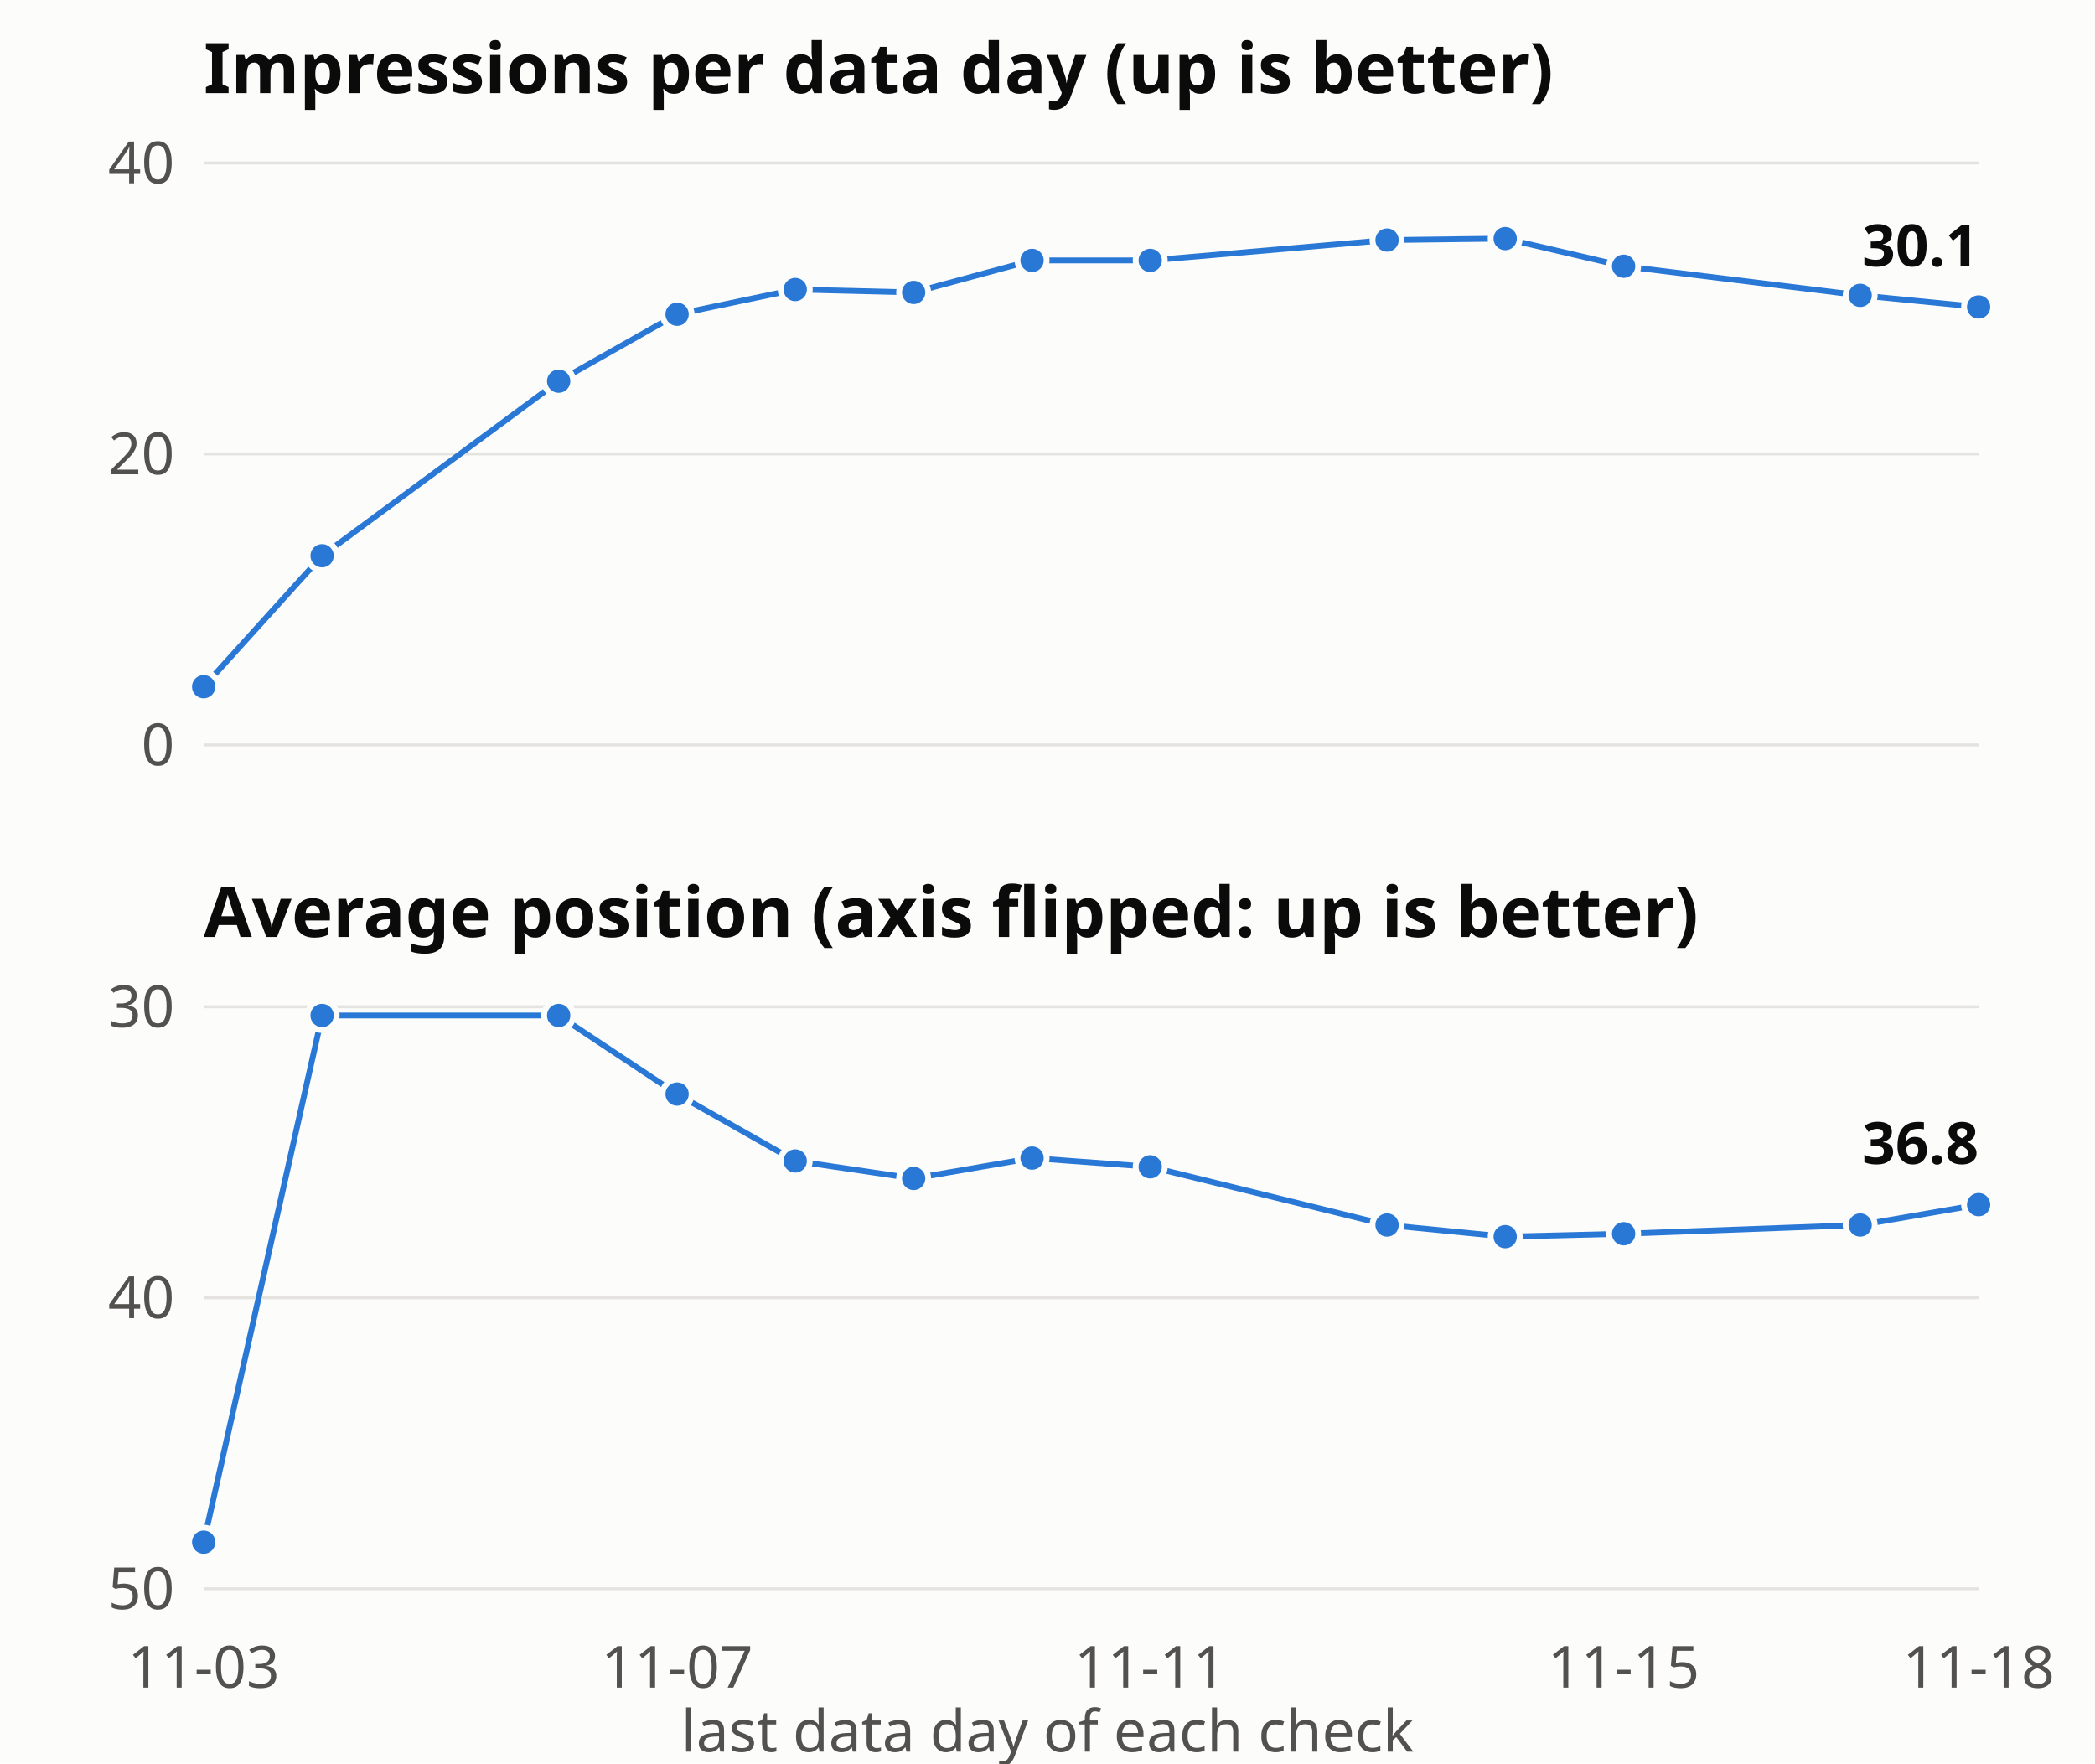
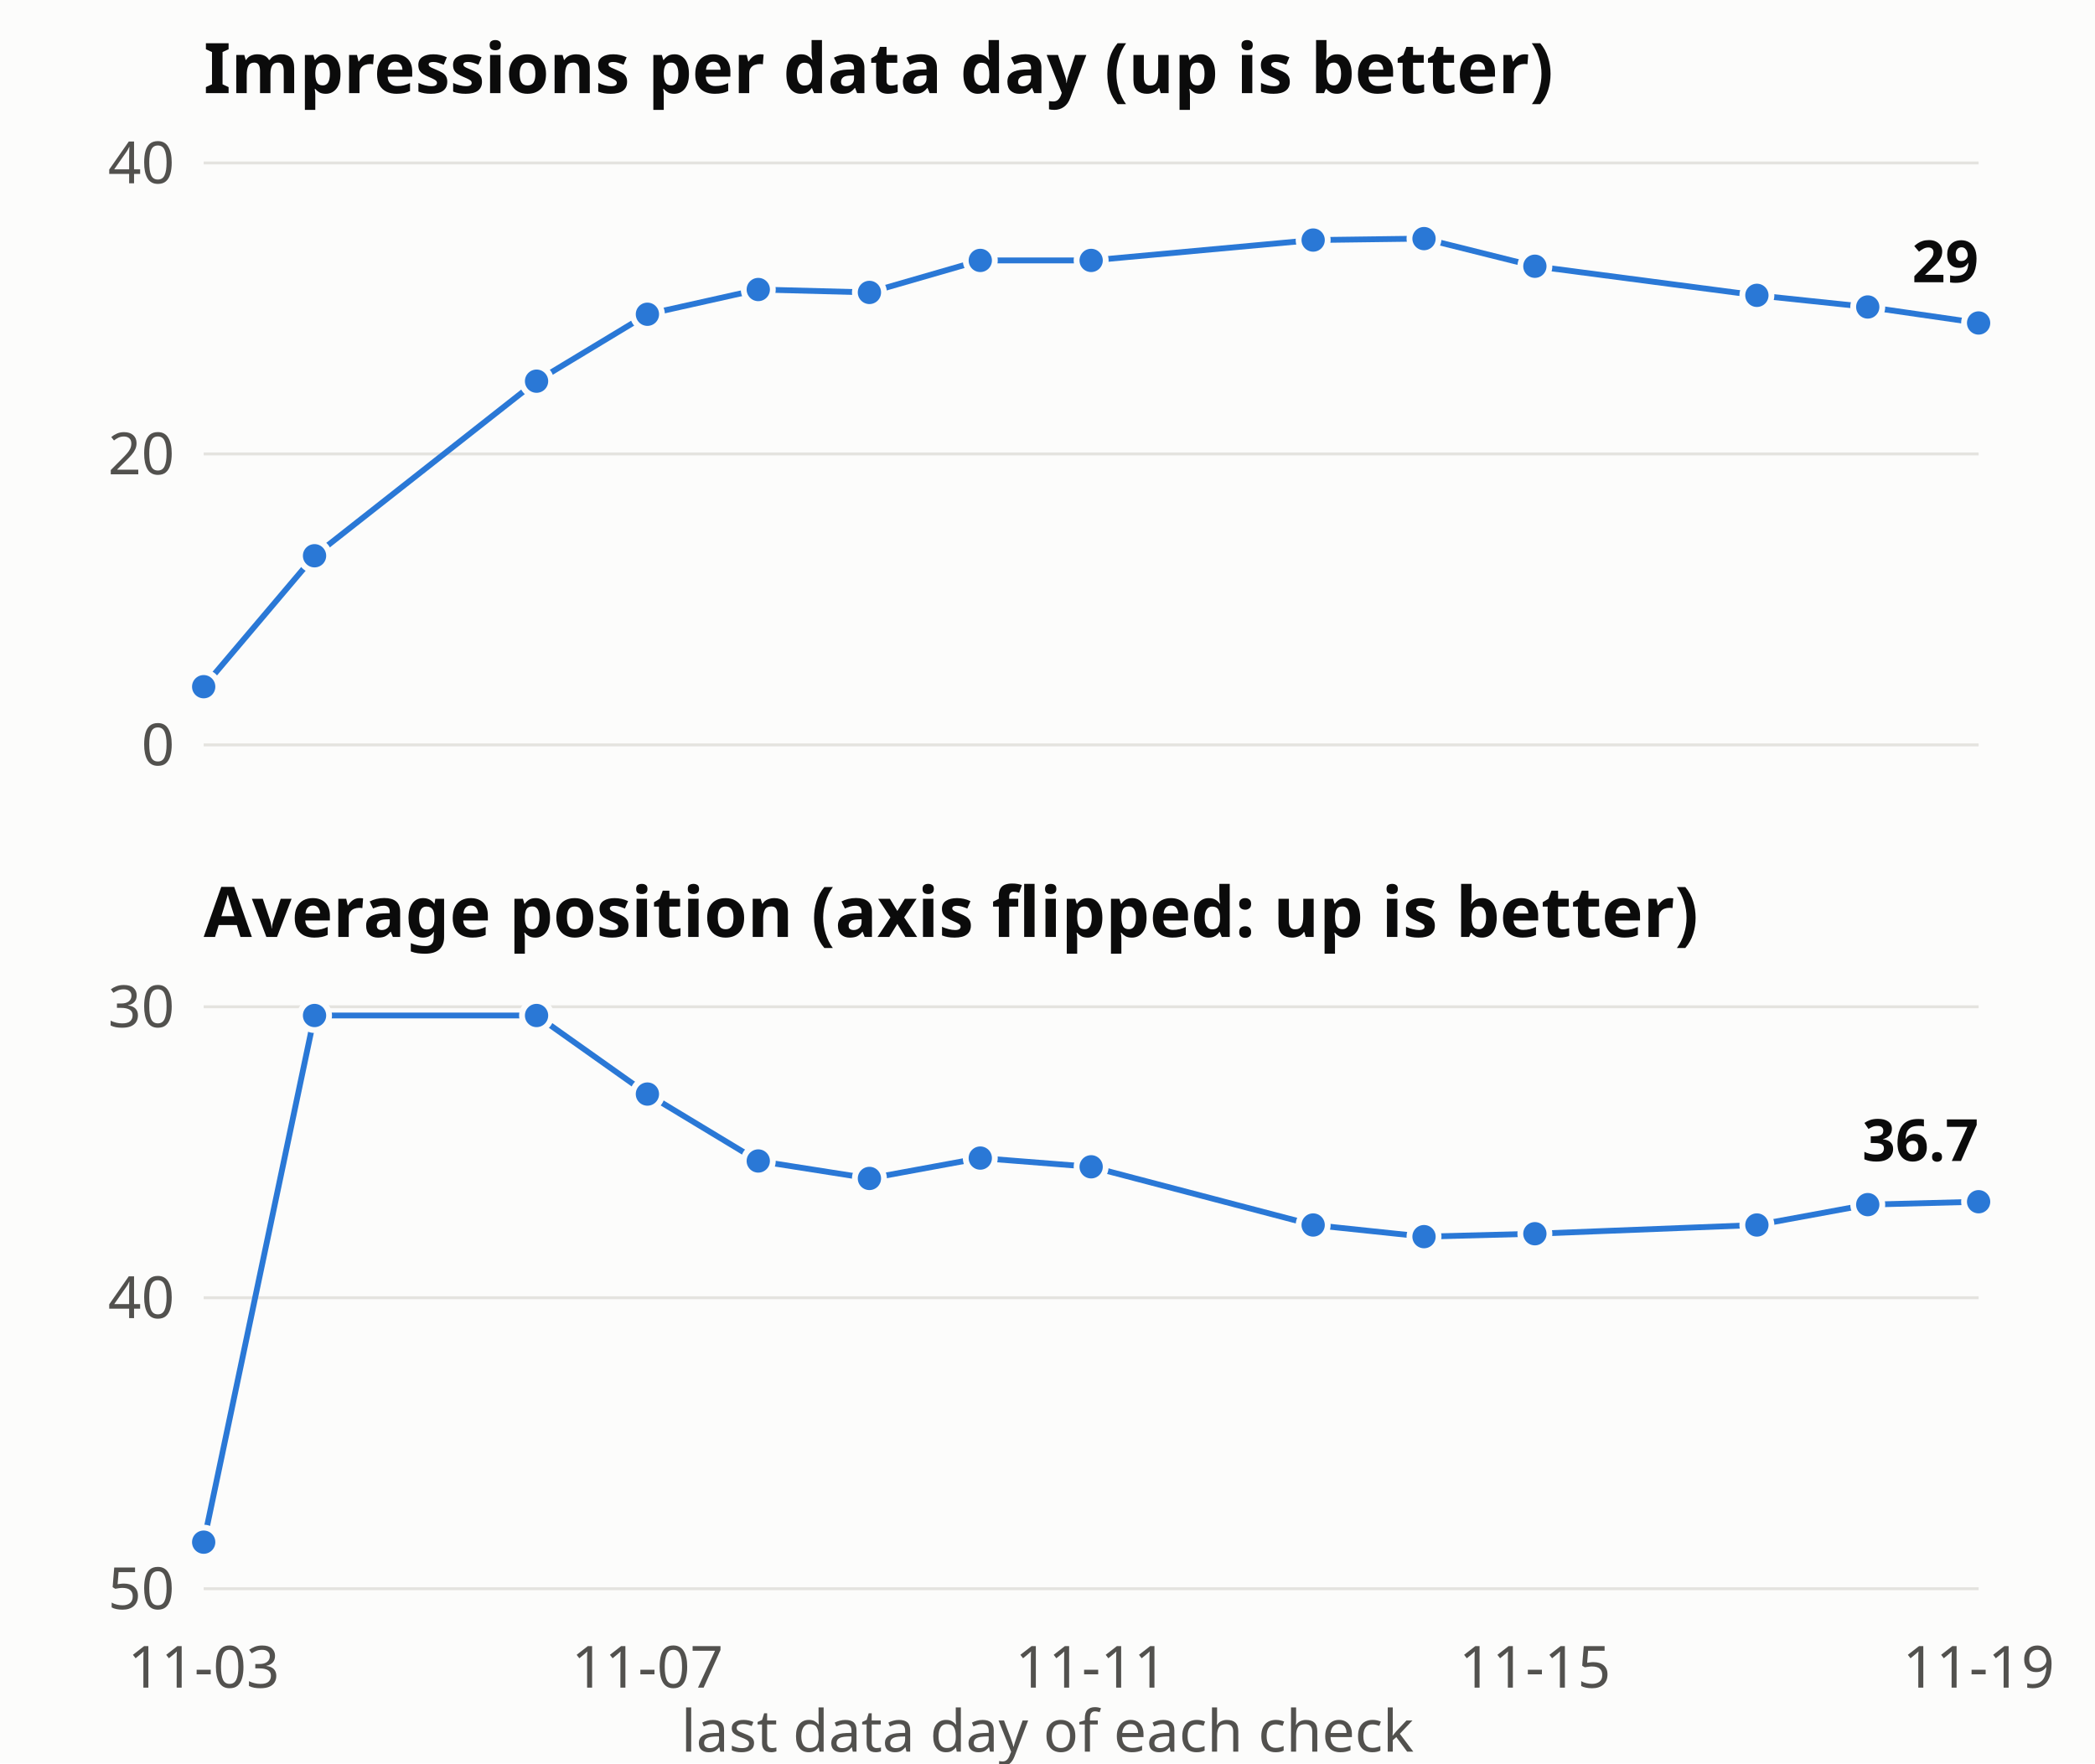
<svg xmlns="http://www.w3.org/2000/svg" viewBox="0 0 720 606" role="img" aria-label="Search Console trend: impressions per data day and average position by check">
  <style>
.bg{fill:#fcfcfb}.title{font:600 24px system-ui,sans-serif;fill:#0b0b0b}.axis,.label{font:20px system-ui,sans-serif;fill:#52514e}.label{fill:#0b0b0b;font-weight:600}
.grid{stroke:#e4e3df;stroke-width:1}.line{fill:none;stroke:#2a78d6;stroke-width:2;stroke-linejoin:round}.dot{fill:#2a78d6;stroke:#fcfcfb;stroke-width:2}
@media (prefers-color-scheme: dark){.bg{fill:#1a1a19}.title,.label{fill:#f0efec}.axis{fill:#c3c2b7}.grid{stroke:#383835}.line{stroke:#3987e5}.dot{fill:#3987e5;stroke:#1a1a19}}
</style>
  <rect class="bg" width="720" height="606" />
  <text x="70" y="32" class="title">Impressions per data day (up is better)</text>
  <line x1="70" x2="680" y1="256" y2="256" class="grid" />
  <text x="60" y="263" text-anchor="end" class="axis">0</text>
  <line x1="70" x2="680" y1="156" y2="156" class="grid" />
  <text x="60" y="163" text-anchor="end" class="axis">20</text>
  <line x1="70" x2="680" y1="56" y2="56" class="grid" />
  <text x="60" y="63" text-anchor="end" class="axis">40</text>
-   <polyline points="70,236 110.7,191 192,131 232.7,108 273.3,99.5 314,100.5 354.7,89.5 395.3,89.5 476.7,82.5 517.3,82 558,91.5 639.3,101.5 680,105.5" class="line" />
+   <polyline points="70,236 108.1,191 184.4,131 222.5,108 260.6,99.5 298.8,100.5 336.9,89.5 375,89.5 451.3,82.5 489.4,82 527.5,91.5 603.8,101.5 641.9,105.5 680,111" class="line" />
  <circle cx="70" cy="236" r="5" class="dot" />
-   <circle cx="110.7" cy="191" r="5" class="dot" />
-   <circle cx="192" cy="131" r="5" class="dot" />
-   <circle cx="232.7" cy="108" r="5" class="dot" />
-   <circle cx="273.3" cy="99.5" r="5" class="dot" />
-   <circle cx="314" cy="100.5" r="5" class="dot" />
-   <circle cx="354.7" cy="89.5" r="5" class="dot" />
-   <circle cx="395.3" cy="89.5" r="5" class="dot" />
-   <circle cx="476.7" cy="82.5" r="5" class="dot" />
-   <circle cx="517.3" cy="82" r="5" class="dot" />
-   <circle cx="558" cy="91.5" r="5" class="dot" />
-   <circle cx="639.3" cy="101.5" r="5" class="dot" />
-   <circle cx="680" cy="105.5" r="5" class="dot" />
-   <text x="680" y="91.5" text-anchor="end" class="label">30.1</text>
+   <circle cx="108.1" cy="191" r="5" class="dot" />
+   <circle cx="184.4" cy="131" r="5" class="dot" />
+   <circle cx="222.5" cy="108" r="5" class="dot" />
+   <circle cx="260.6" cy="99.5" r="5" class="dot" />
+   <circle cx="298.8" cy="100.5" r="5" class="dot" />
+   <circle cx="336.9" cy="89.5" r="5" class="dot" />
+   <circle cx="375" cy="89.5" r="5" class="dot" />
+   <circle cx="451.3" cy="82.5" r="5" class="dot" />
+   <circle cx="489.4" cy="82" r="5" class="dot" />
+   <circle cx="527.5" cy="91.5" r="5" class="dot" />
+   <circle cx="603.8" cy="101.5" r="5" class="dot" />
+   <circle cx="641.9" cy="105.5" r="5" class="dot" />
+   <circle cx="680" cy="111" r="5" class="dot" />
+   <text x="680" y="97" text-anchor="end" class="label">29</text>
  <text x="70" y="322" class="title">Average position (axis flipped: up is better)</text>
  <line x1="70" x2="680" y1="346" y2="346" class="grid" />
  <text x="60" y="353" text-anchor="end" class="axis">30</text>
  <line x1="70" x2="680" y1="446" y2="446" class="grid" />
  <text x="60" y="453" text-anchor="end" class="axis">40</text>
  <line x1="70" x2="680" y1="546" y2="546" class="grid" />
  <text x="60" y="553" text-anchor="end" class="axis">50</text>
-   <polyline points="70,530 110.7,349 192,349 232.7,376 273.3,399 314,405 354.7,398 395.3,401 476.7,421 517.3,425 558,424 639.3,421 680,414" class="line" />
+   <polyline points="70,530 108.1,349 184.4,349 222.5,376 260.6,399 298.8,405 336.9,398 375,401 451.3,421 489.4,425 527.5,424 603.8,421 641.9,414 680,413" class="line" />
  <circle cx="70" cy="530" r="5" class="dot" />
-   <circle cx="110.7" cy="349" r="5" class="dot" />
-   <circle cx="192" cy="349" r="5" class="dot" />
-   <circle cx="232.7" cy="376" r="5" class="dot" />
-   <circle cx="273.3" cy="399" r="5" class="dot" />
-   <circle cx="314" cy="405" r="5" class="dot" />
-   <circle cx="354.7" cy="398" r="5" class="dot" />
-   <circle cx="395.3" cy="401" r="5" class="dot" />
-   <circle cx="476.7" cy="421" r="5" class="dot" />
-   <circle cx="517.3" cy="425" r="5" class="dot" />
-   <circle cx="558" cy="424" r="5" class="dot" />
-   <circle cx="639.3" cy="421" r="5" class="dot" />
-   <circle cx="680" cy="414" r="5" class="dot" />
-   <text x="680" y="400" text-anchor="end" class="label">36.8</text>
+   <circle cx="108.1" cy="349" r="5" class="dot" />
+   <circle cx="184.4" cy="349" r="5" class="dot" />
+   <circle cx="222.5" cy="376" r="5" class="dot" />
+   <circle cx="260.6" cy="399" r="5" class="dot" />
+   <circle cx="298.8" cy="405" r="5" class="dot" />
+   <circle cx="336.9" cy="398" r="5" class="dot" />
+   <circle cx="375" cy="401" r="5" class="dot" />
+   <circle cx="451.3" cy="421" r="5" class="dot" />
+   <circle cx="489.4" cy="425" r="5" class="dot" />
+   <circle cx="527.5" cy="424" r="5" class="dot" />
+   <circle cx="603.8" cy="421" r="5" class="dot" />
+   <circle cx="641.9" cy="414" r="5" class="dot" />
+   <circle cx="680" cy="413" r="5" class="dot" />
+   <text x="680" y="399" text-anchor="end" class="label">36.7</text>
  <text x="70" y="580" text-anchor="middle" class="axis">11-03</text>
-   <text x="232.7" y="580" text-anchor="middle" class="axis">11-07</text>
-   <text x="395.3" y="580" text-anchor="middle" class="axis">11-11</text>
-   <text x="558" y="580" text-anchor="middle" class="axis">11-15</text>
-   <text x="680" y="580" text-anchor="middle" class="axis">11-18</text>
+   <text x="222.5" y="580" text-anchor="middle" class="axis">11-07</text>
+   <text x="375" y="580" text-anchor="middle" class="axis">11-11</text>
+   <text x="527.5" y="580" text-anchor="middle" class="axis">11-15</text>
+   <text x="680" y="580" text-anchor="middle" class="axis">11-19</text>
  <text x="360" y="602" text-anchor="middle" class="axis">last data day of each check</text>
</svg>
